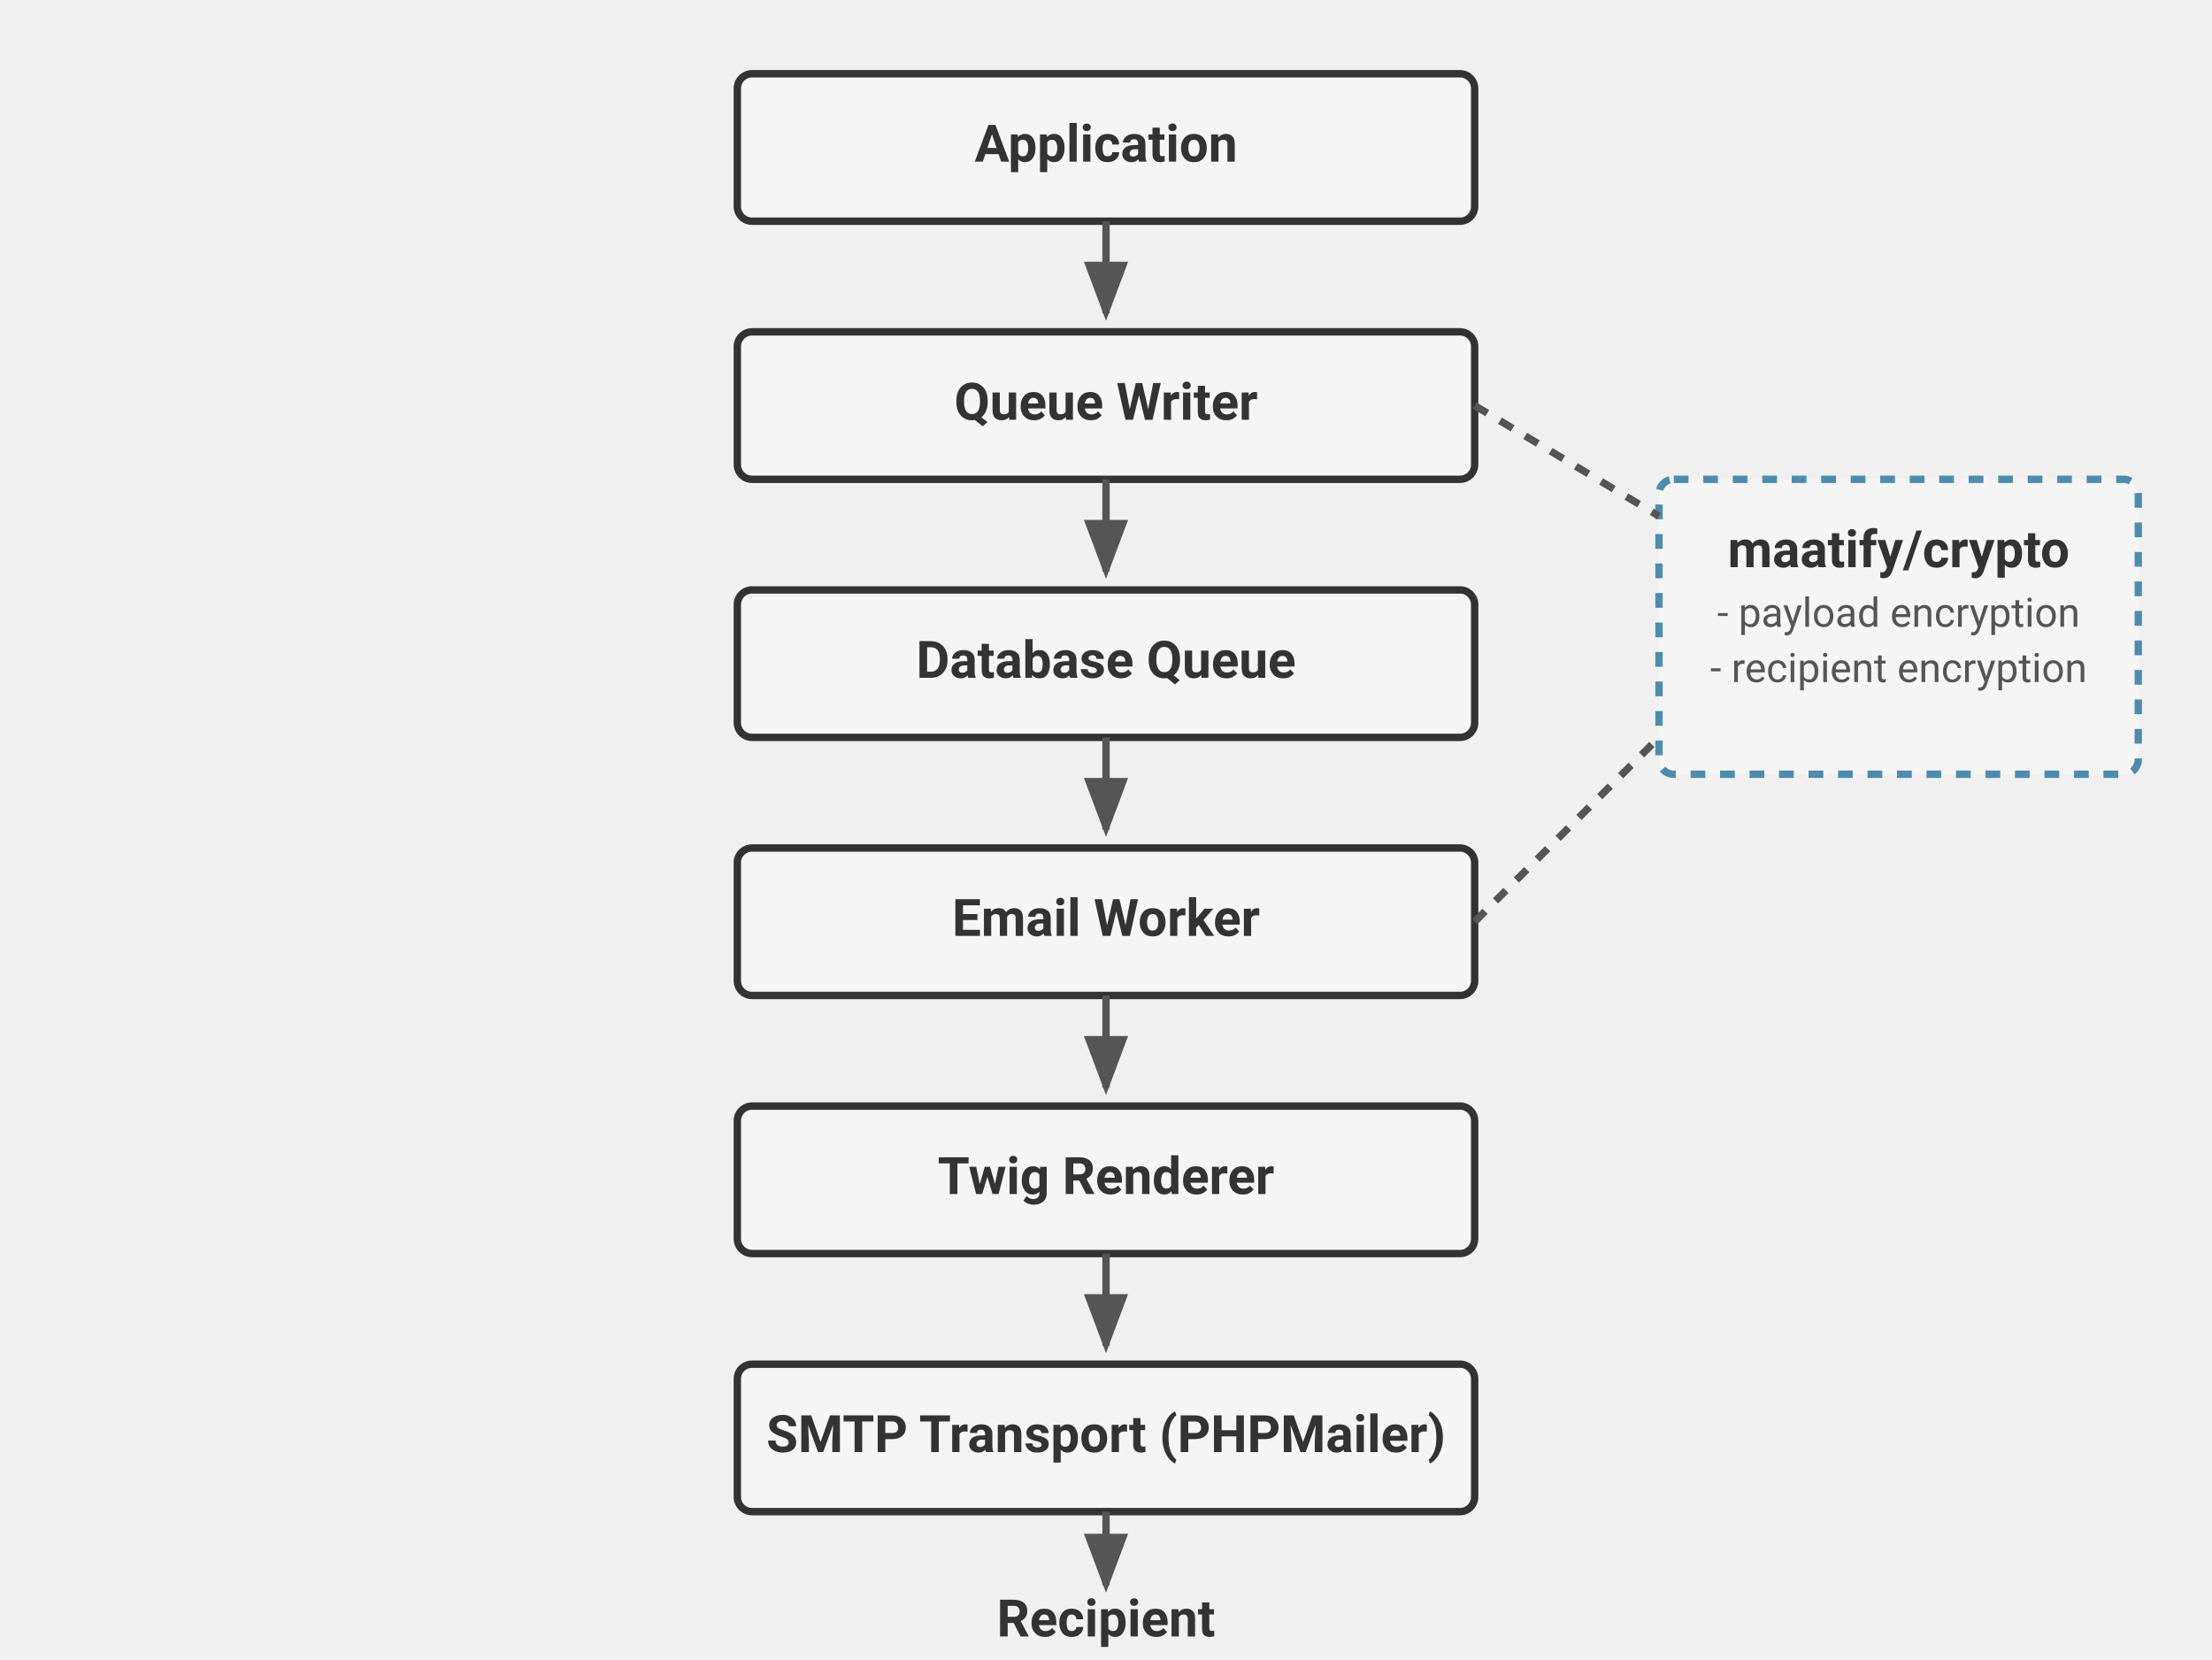
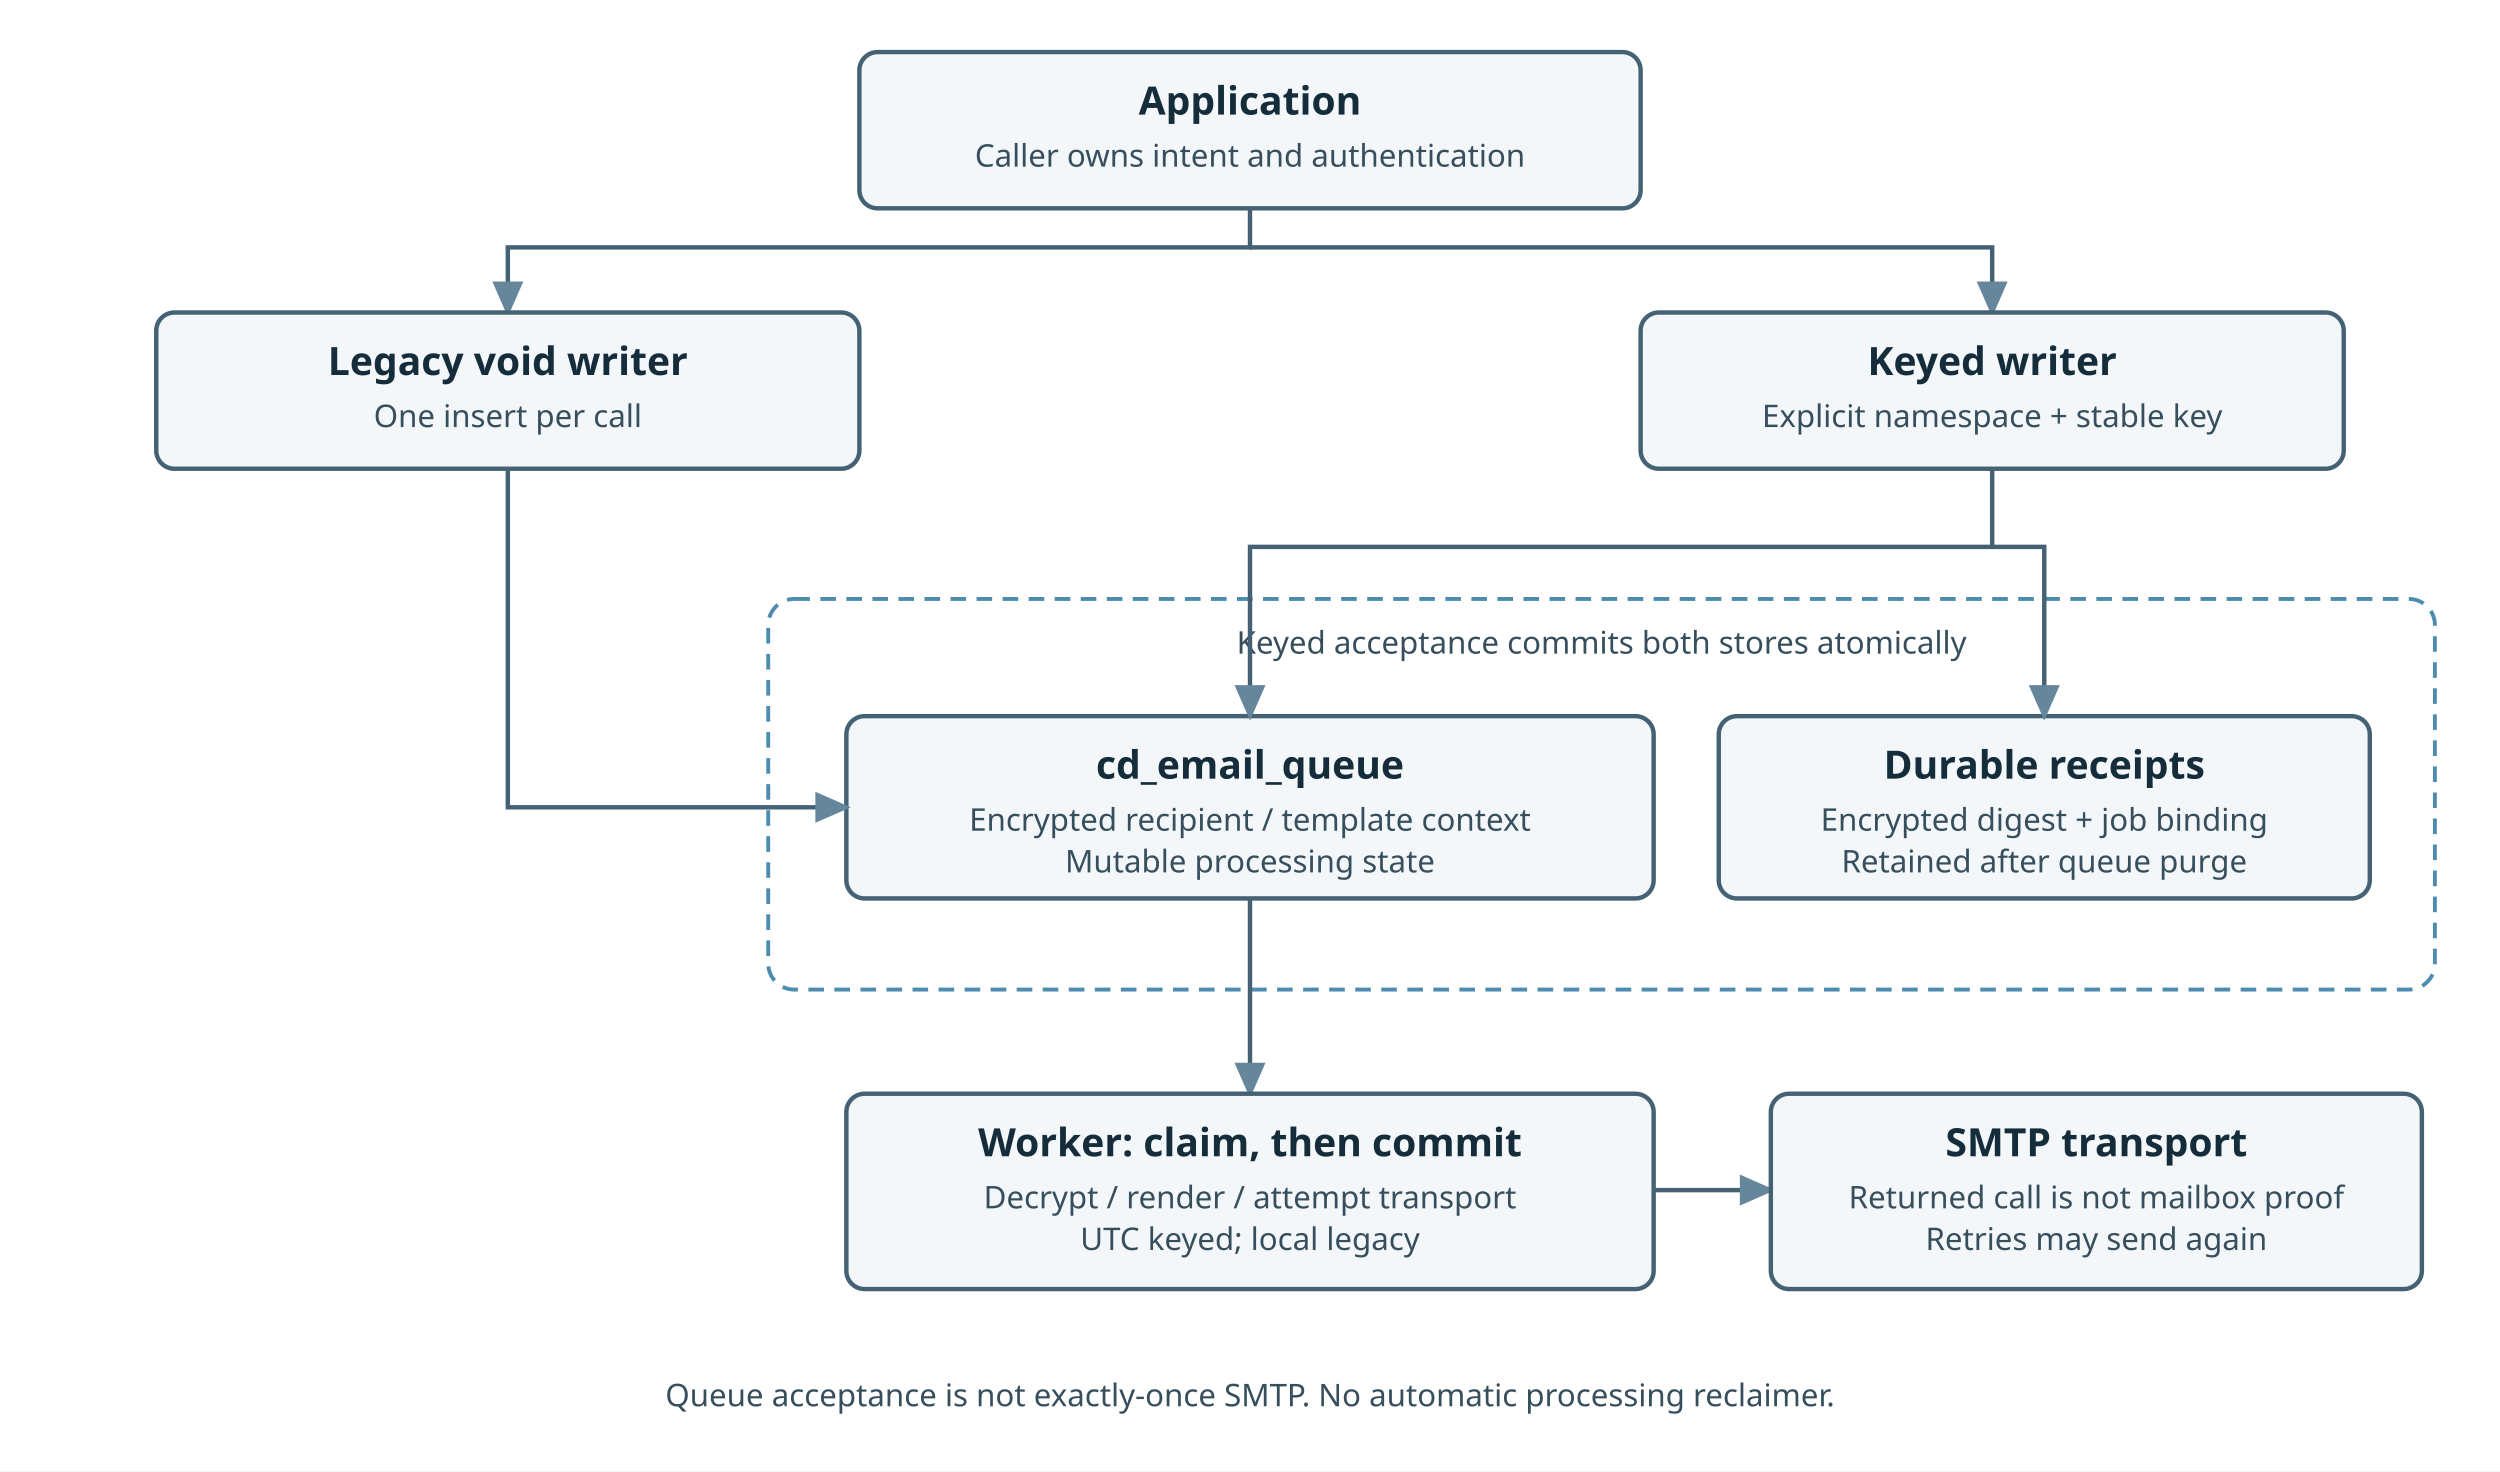
- <svg xmlns="http://www.w3.org/2000/svg" viewBox="0 0 600 450" width="100%" height="100%" style="font-family: -apple-system, BlinkMacSystemFont, 'Segoe UI', Roboto, Helvetica, Arial, sans-serif;">
+ <svg xmlns="http://www.w3.org/2000/svg" viewBox="0 0 960 565" width="960" height="565" role="img" aria-labelledby="title desc">
  <defs>
    <style>
-       .bg { fill: transparent; }
-       .box { fill: #F5F5F5; stroke: #333; stroke-width: 2; rx: 4; }
-       .highlight-box { fill: #F5F5F5; stroke: #4E8CAE; stroke-width: 2; rx: 4; stroke-dasharray: 4; }
-       .text { fill: #333; font-size: 14px; font-weight: 600; text-anchor: middle; dominant-baseline: middle; }
-       .subtext { fill: #555; font-size: 11px; text-anchor: middle; }
-       .arrow { stroke: #555; stroke-width: 2; marker-end: url(#arrowhead); fill: none; }
-       .line { stroke: #555; stroke-width: 2; stroke-dasharray: 4; fill: none; }
- 
-       @media (prefers-color-scheme: dark) {
-         .box { fill: #222; stroke: #ddd; }
-         .highlight-box { fill: #222; stroke: #4E8CAE; }
-         .text { fill: #ddd; }
-         .subtext { fill: #aaa; }
-         .arrow { stroke: #aaa; }
-         .line { stroke: #aaa; }
-       }
-     </style>
-     <marker id="arrowhead" markerWidth="8" markerHeight="6" refX="7" refY="3" orient="auto">
-       <polygon points="0 0, 8 3, 0 6" fill="context-stroke" />
+ .bg{fill:#fff}.node{fill:#f4f7fa;stroke:#456274;stroke-width:1.7}.store{fill:none;stroke:#4e8cae;stroke-width:1.5;stroke-dasharray:6 4}.warn{fill:#fff4dc;stroke:#a07320;stroke-width:1.5}.label{font-family:sans-serif;font-size:15px;font-weight:600;fill:#152d3b;text-anchor:middle}.sub{font-family:sans-serif;font-size:12px;fill:#374f5d;text-anchor:middle}.arrow{fill:none;stroke:#456274;stroke-width:1.7;marker-end:url(#arrow)}.note{fill:none;stroke:#a07320;stroke-width:1.5;stroke-dasharray:5 4}
+ @media(prefers-color-scheme:dark){.bg{fill:#101820}.node{fill:#1b2c38;stroke:#8eb0c4}.label{fill:#eef5fa}.sub{fill:#c4d5df}.warn{fill:#372d1b;stroke:#b8954b}.arrow{stroke:#8eb0c4}}
+ </style>
+     <marker id="arrow" markerWidth="8" markerHeight="7" refX="7" refY="3.5" orient="auto">
+       <path d="M0 0L8 3.5L0 7Z" fill="#65869b" />
    </marker>
  </defs>
-   <rect class="bg" width="600" height="450" />
-   <rect class="box" x="200" y="20" width="200" height="40" />
-   <text class="text" x="300" y="40">Application</text>
-   <rect class="box" x="200" y="90" width="200" height="40" />
-   <text class="text" x="300" y="110">Queue Writer</text>
-   <rect class="box" x="200" y="160" width="200" height="40" />
-   <text class="text" x="300" y="180">Database Queue</text>
-   <rect class="box" x="200" y="230" width="200" height="40" />
-   <text class="text" x="300" y="250">Email Worker</text>
-   <rect class="box" x="200" y="300" width="200" height="40" />
-   <text class="text" x="300" y="320">Twig Renderer</text>
-   <rect class="box" x="200" y="370" width="200" height="40" />
-   <text class="text" x="300" y="390">SMTP Transport (PHPMailer)</text>
-   <text class="text" x="300" y="440">Recipient</text>
-   <rect class="highlight-box" x="450" y="130" width="130" height="80" />
-   <text class="text" x="515" y="150">maatify/crypto</text>
-   <text class="subtext" x="515" y="170">- payload encryption</text>
-   <text class="subtext" x="515" y="185">- recipient encryption</text>
-   <path class="arrow" d="M 300 60 L 300 85" />
-   <path class="arrow" d="M 300 130 L 300 155" />
-   <path class="arrow" d="M 300 200 L 300 225" />
-   <path class="arrow" d="M 300 270 L 300 295" />
-   <path class="arrow" d="M 300 340 L 300 365" />
-   <path class="arrow" d="M 300 410 L 300 430" />
-   <path class="line" d="M 400 110 L 450 140" />
-   <path class="line" d="M 400 250 L 450 200" />
+   <rect class="bg" width="960" height="565" />
+   <rect class="node" x="330" y="20" width="300" height="60" rx="7" />
+   <text class="label" x="480.0" y="44">Application</text>
+   <text class="sub" x="480.0" y="64">Caller owns intent and authentication</text>
+   <path class="arrow" d="M480 80 L480 95 L195 95 L195 120" />
+   <path class="arrow" d="M480 95 L765 95 L765 120" />
+   <rect class="node" x="60" y="120" width="270" height="60" rx="7" />
+   <text class="label" x="195.0" y="144">Legacy void writer</text>
+   <text class="sub" x="195.0" y="164">One insert per call</text>
+   <rect class="node" x="630" y="120" width="270" height="60" rx="7" />
+   <text class="label" x="765.0" y="144">Keyed writer</text>
+   <text class="sub" x="765.0" y="164">Explicit namespace + stable key</text>
+   <rect class="store" x="295" y="230" width="640" height="150" rx="10" />
+   <text class="sub" x="615" y="251">Keyed acceptance commits both stores atomically</text>
+   <rect class="node" x="325" y="275" width="310" height="70" rx="7" />
+   <text class="label" x="480.0" y="299">cd_email_queue</text>
+   <text class="sub" x="480.0" y="319">Encrypted recipient / template context</text>
+   <text class="sub" x="480.0" y="335">Mutable processing state</text>
+   <rect class="node" x="660" y="275" width="250" height="70" rx="7" />
+   <text class="label" x="785.0" y="299">Durable receipts</text>
+   <text class="sub" x="785.0" y="319">Encrypted digest + job binding</text>
+   <text class="sub" x="785.0" y="335">Retained after queue purge</text>
+   <path class="arrow" d="M195 180 L195 310 L325 310" />
+   <path class="arrow" d="M765 180 L765 210 L480 210 L480 275" />
+   <path class="arrow" d="M765 210 L785 210 L785 275" />
+   <path class="arrow" d="M480 345 L480 420" />
+   <rect class="node" x="325" y="420" width="310" height="75" rx="7" />
+   <text class="label" x="480.0" y="444">Worker: claim, then commit</text>
+   <text class="sub" x="480.0" y="464">Decrypt / render / attempt transport</text>
+   <text class="sub" x="480.0" y="480">UTC keyed; local legacy</text>
+   <path class="arrow" d="M635 457 L680 457" />
+   <rect class="node" x="680" y="420" width="250" height="75" rx="7" />
+   <text class="label" x="805.0" y="444">SMTP transport</text>
+   <text class="sub" x="805.0" y="464">Returned call is not mailbox proof</text>
+   <text class="sub" x="805.0" y="480">Retries may send again</text>
+   <text class="sub" x="480" y="540">Queue acceptance is not exactly-once SMTP. No automatic processing reclaimer.</text>
</svg>
